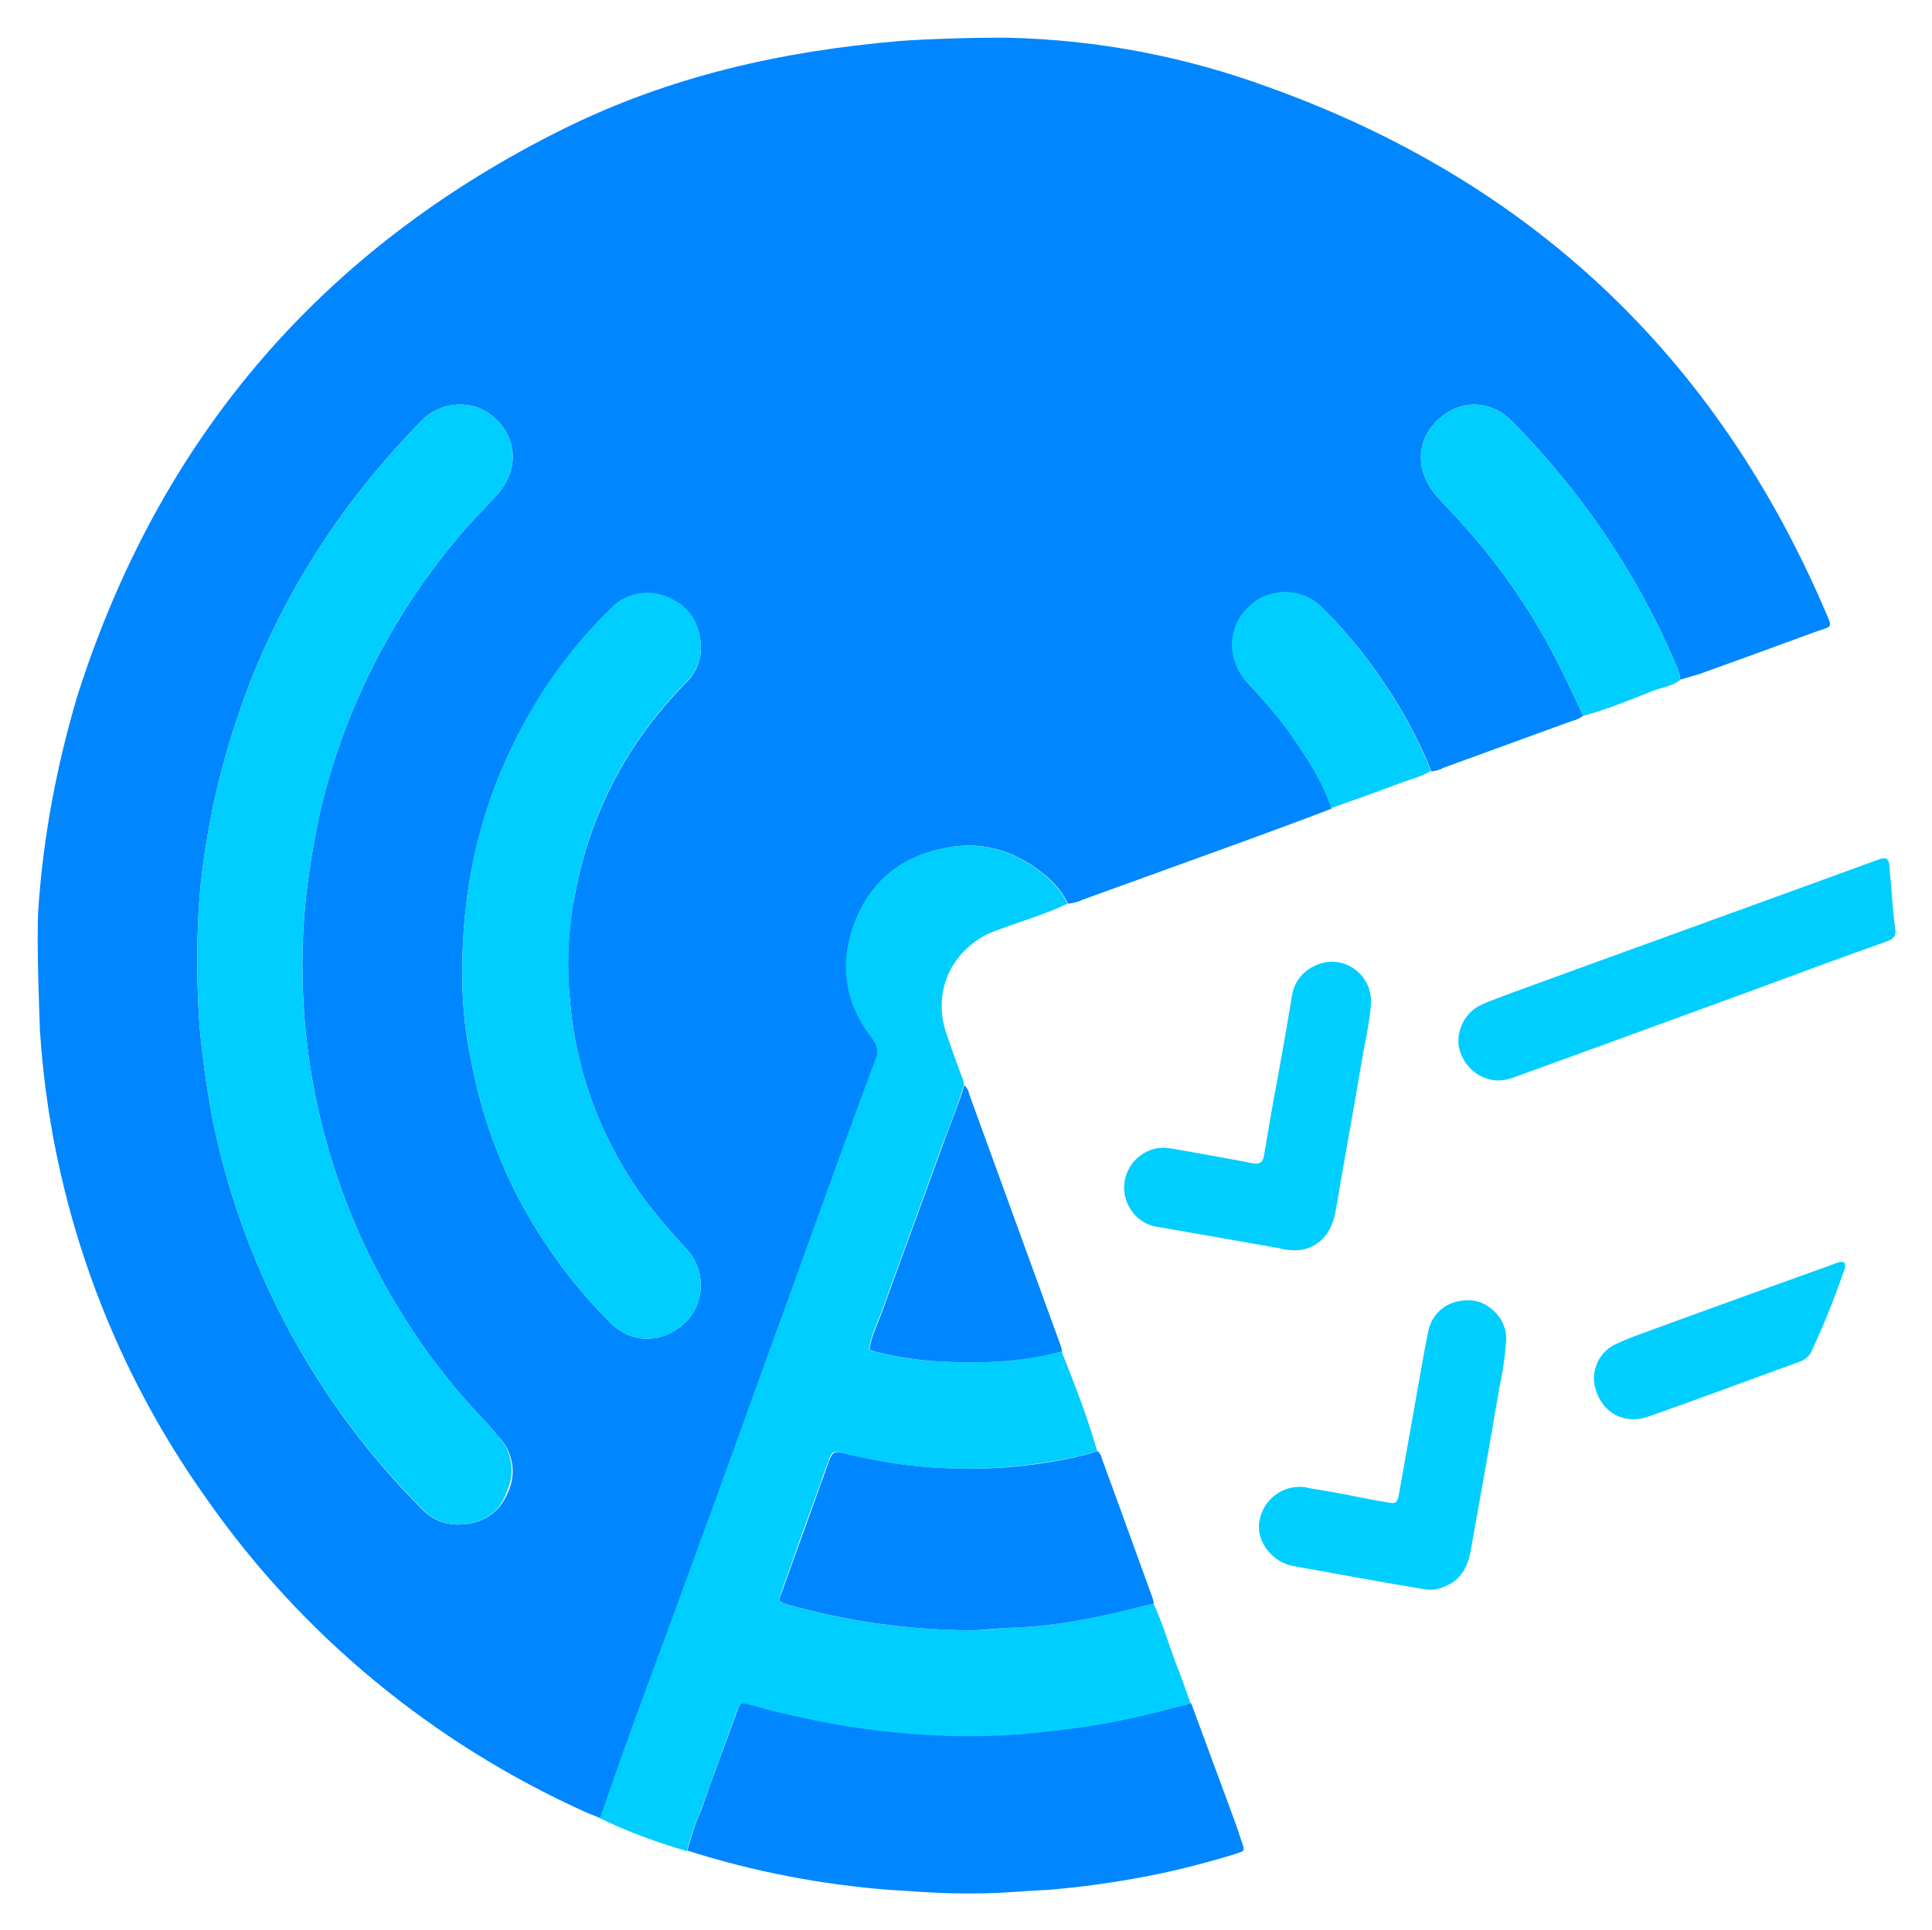
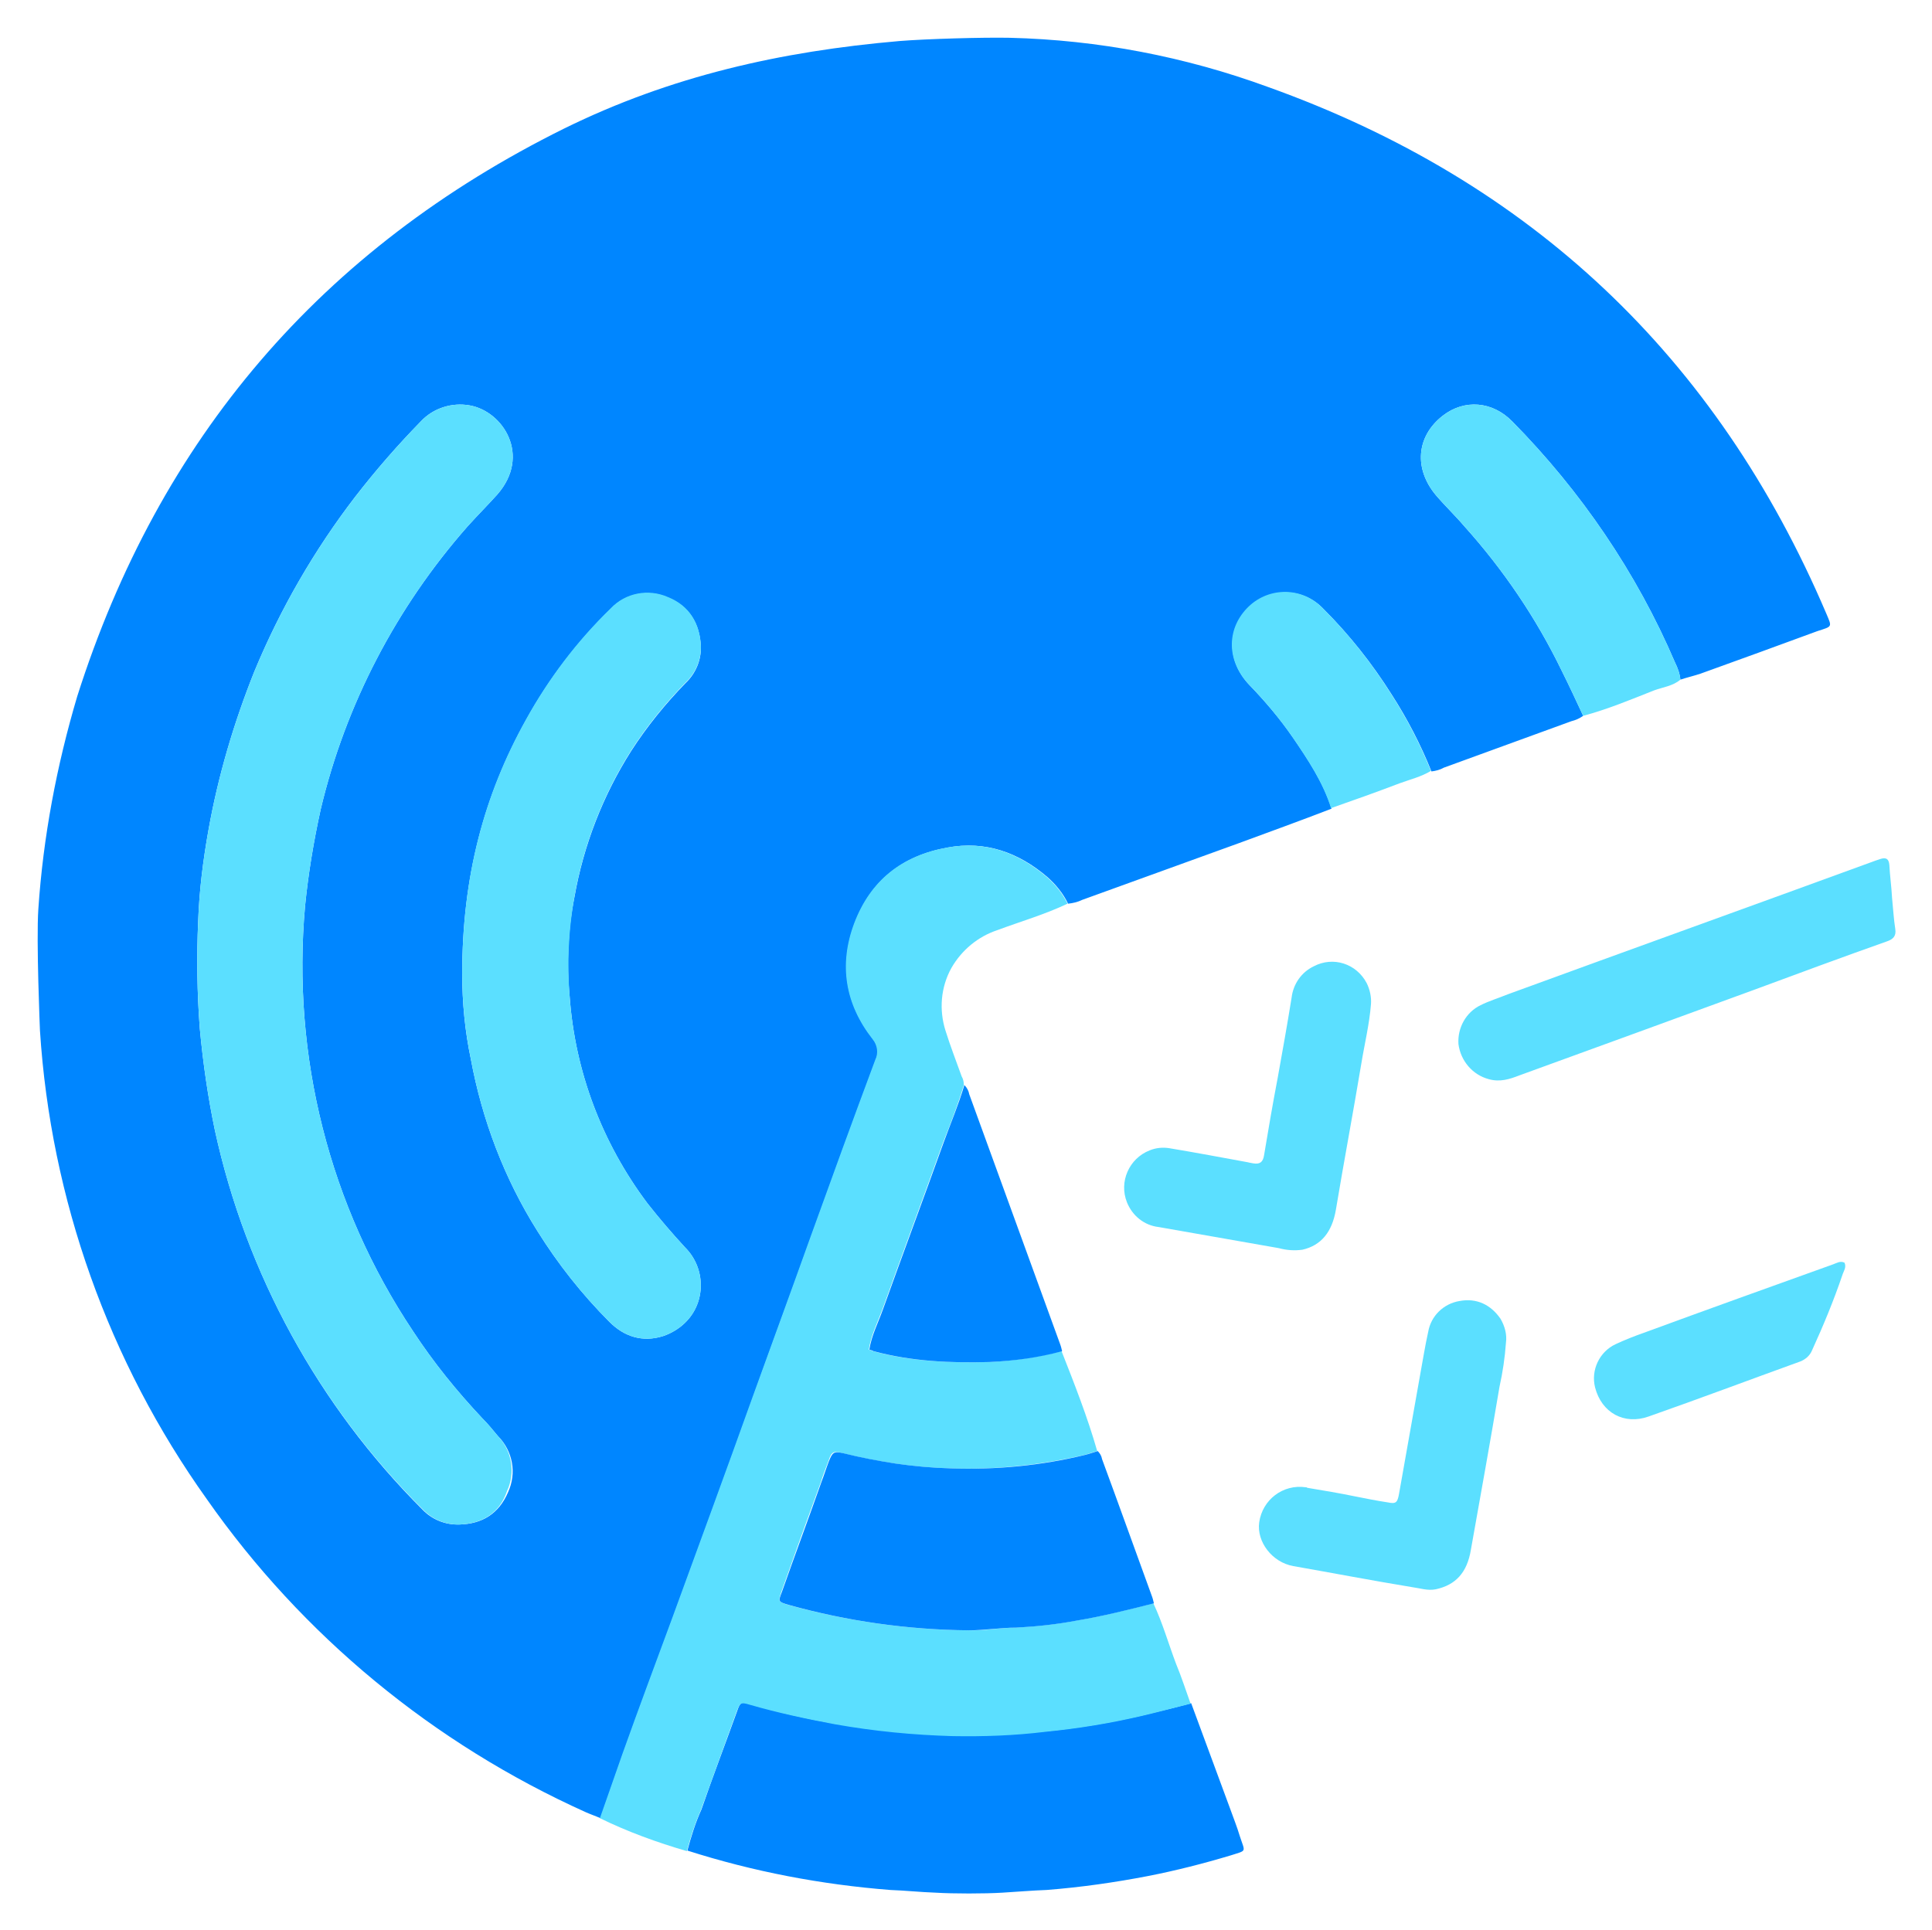
<svg xmlns="http://www.w3.org/2000/svg" version="1.1" id="Layer_1" x="0px" y="0px" viewBox="0 0 357.8 357.5" style="enable-background:new 0 0 357.8 357.5;" xml:space="preserve">
  <style type="text/css">
	.st0{fill:none;}
	.st1{fill:#0086FF;}
- 	.st2{fill:#00CEFF;}
+ 	.st2{fill:#5BDFFF;}
</style>
  <path class="st0" d="M116.9,139c3-4.5,6.4-8.7,10.1-12.6c1.9-1.8,2.9-4.3,2.8-6.8c-0.2-4.1-2-7.5-6.1-9c-3.6-1.6-7.9-0.8-10.6,2.1  c-6.2,6.1-11.5,13-15.7,20.6c-7.8,14.1-11.8,29.2-11.8,47v0c0,5.3,0.5,10.6,1.6,15.8c2.1,11.3,6.3,22.1,12.3,31.8  c3.8,6.1,8.3,11.8,13.4,16.9c2.7,2.7,6.1,3.8,9.9,2.6c5.2-1.6,8.1-7.1,6.6-12.3c-0.5-1.6-1.3-3-2.5-4.1c-2.5-2.6-4.9-5.3-7-8.2  c-8.4-11.1-13.4-24.4-14.4-38.3c-0.5-6.2-0.2-12.4,0.9-18.6C108.1,156.4,111.7,147.2,116.9,139L116.9,139z" />
  <path class="st0" d="M89.5,262.8c-4.8-4.9-9.1-10.3-12.8-16.1c-15.5-23.2-22.5-51-20-78.8c0.6-6,1.5-12,2.9-17.9  c4.6-19.4,14-37.4,27.2-52.4c1.8-2,3.7-3.9,5.5-5.9c6.2-7.2,1.1-15.4-5.1-16.5c-3.4-0.7-6.8,0.4-9.1,3c-4.3,4.4-8.3,9-12.1,13.9  c-7.6,9.9-13.9,20.8-18.7,32.4c-3.9,9.5-6.7,19.3-8.5,29.4c-1,5.5-1.7,11.1-1.9,16.8c-0.3,6.6-0.2,13.3,0.3,19.9  c0.5,6.3,1.5,12.6,2.8,18.9c5.9,26.6,19.3,51,38.5,70.2c1.8,1.9,4.3,2.9,6.9,2.8c4.2-0.2,7.3-2,9-6c1.6-3.4,0.9-7.5-1.7-10.2  C91.4,265,90.5,263.9,89.5,262.8z" />
  <path class="st0" d="M89.5,262.8c-4.8-4.9-9.1-10.3-12.8-16.1c-15.5-23.2-22.5-51-20-78.8c0.6-6,1.5-12,2.9-17.9  c4.6-19.4,14-37.4,27.2-52.4c1.8-2,3.7-3.9,5.5-5.9c6.2-7.2,1.1-15.4-5.1-16.5c-3.4-0.7-6.8,0.4-9.1,3c-4.3,4.4-8.3,9-12.1,13.9  c-7.6,9.9-13.9,20.8-18.7,32.4c-3.9,9.5-6.7,19.3-8.5,29.4c-1,5.5-1.7,11.1-1.9,16.8c-0.3,6.6-0.2,13.3,0.3,19.9  c0.5,6.3,1.5,12.6,2.8,18.9c5.9,26.6,19.3,51,38.5,70.2c1.8,1.9,4.3,2.9,6.9,2.8c4.2-0.2,7.3-2,9-6c1.6-3.4,0.9-7.5-1.7-10.2  C91.4,265,90.5,263.9,89.5,262.8z" />
  <path class="st0" d="M116.9,139c3-4.5,6.4-8.7,10.1-12.6c1.9-1.8,2.9-4.3,2.8-6.8c-0.2-4.1-2-7.5-6.1-9c-3.6-1.6-7.9-0.8-10.6,2.1  c-6.2,6.1-11.5,13-15.7,20.6c-7.8,14.1-11.8,29.2-11.8,47v0c0,5.3,0.5,10.6,1.6,15.8c2.1,11.3,6.3,22.1,12.3,31.8  c3.8,6.1,8.3,11.8,13.4,16.9c2.7,2.7,6.1,3.8,9.9,2.6c5.2-1.6,8.1-7.1,6.6-12.3c-0.5-1.6-1.3-3-2.5-4.1c-2.5-2.6-4.9-5.3-7-8.2  c-8.4-11.1-13.4-24.4-14.4-38.3c-0.5-6.2-0.2-12.4,0.9-18.6C108.1,156.4,111.7,147.2,116.9,139L116.9,139z" />
  <path class="st1" d="M338.2,113.6C317.9,66,283.4,33.5,234.8,16.1c-15.3-5.6-31.4-8.7-47.8-9.1c-5-0.1-15.4,0.2-20.4,0.6  c-22,1.9-42.4,6.5-62.1,16.2c-45,22.3-75,57.4-90.2,105.2C10.5,141.8,8,155,7.1,168.4c-0.4,5.9,0.3,22.5,0.3,22.5  c2,31.2,12.7,61.3,30.9,86.8c17.7,25.3,42,45.3,70.2,58c0.9,0.4,1.8,0.7,2.7,1.1c1.4-4,2.8-8,4.2-12c3-8.4,6.1-16.7,9.2-25.1  c5-13.7,10-27.3,14.9-41c3.5-9.8,7.1-19.5,10.6-29.3c4-11.1,8-22.1,12.1-33.1c0.6-1.2,0.4-2.7-0.5-3.8c-5.1-6.5-6.3-13.8-3.4-21.5  c3-7.9,8.8-12.5,17.2-14c7-1.3,13.1,0.9,18.4,5.4c1.6,1.4,3,3.1,3.9,5c0.9-0.1,1.8-0.3,2.6-0.7c9.7-3.5,19.3-7,29-10.5  c5.7-2.1,11.5-4.2,17.2-6.4c-1.5-4.8-4.3-9-7.1-13.1c-2.4-3.5-5.2-6.8-8.1-9.8c-4.1-4.3-4.2-10.1-0.4-14.1c3.7-3.9,9.8-4.1,13.7-0.4  c0.2,0.2,0.3,0.3,0.5,0.5c4.7,4.7,8.9,10,12.5,15.7c2.9,4.5,5.4,9.3,7.4,14.3c0.8-0.1,1.6-0.3,2.3-0.7c7.9-2.9,15.7-5.7,23.6-8.6  c0.8-0.2,1.5-0.5,2.2-1c-1.3-2.8-2.6-5.6-4-8.4c-4.7-9.7-10.8-18.7-18-26.7c-1.7-2-3.6-3.8-5.3-5.8c-4-4.8-3.7-10.8,1.3-14.7  c4-3.1,9.2-2.7,12.9,1.1c12.7,12.9,23,28,30.1,44.6c0.5,1,0.9,2.1,1,3.2c1.2-0.4,2.5-0.7,3.7-1.1c7.2-2.6,14.4-5.2,21.7-7.9  C339.4,116,339.3,116.2,338.2,113.6L338.2,113.6z M94.1,276.4c-1.7,4-4.8,5.9-9,6c-2.6,0.1-5.1-0.9-6.9-2.8  C59,260.4,45.6,236,39.8,209.4c-1.3-6.2-2.2-12.5-2.8-18.9c-0.5-6.6-0.6-13.2-0.3-19.9c0.2-5.6,0.9-11.2,1.9-16.8  c1.8-10.1,4.7-19.9,8.5-29.4c4.8-11.6,11.1-22.5,18.7-32.4c3.8-4.9,7.8-9.5,12.1-13.9c2.3-2.5,5.8-3.6,9.1-3  c6.2,1.1,11.4,9.3,5.1,16.5c-1.8,2-3.7,3.9-5.5,5.9c-13.2,15-22.6,33-27.2,52.4c-1.3,5.9-2.3,11.9-2.9,17.9  c-2.5,27.8,4.5,55.6,20,78.8c3.8,5.8,8.1,11.1,12.8,16.1c1,1,2,2.2,2.9,3.3C95,268.8,95.7,272.9,94.1,276.4z M105.5,184.6  c1,13.9,6,27.1,14.4,38.3c2.2,2.8,4.6,5.6,7,8.2c3.8,3.8,3.9,10.1,0,13.9c-1.1,1.1-2.6,2-4.1,2.5c-3.8,1.2-7.2,0.1-9.9-2.6  c-5.1-5.1-9.6-10.8-13.4-16.9c-6.1-9.7-10.2-20.5-12.3-31.8c-1.1-5.2-1.6-10.5-1.6-15.8v0c0-17.9,4-33,11.8-47  c4.2-7.6,9.5-14.6,15.7-20.6c2.7-2.9,7-3.7,10.6-2.1c4,1.6,5.9,4.9,6.1,9c0.1,2.6-1,5.1-2.8,6.8c-3.8,3.9-7.2,8.1-10.1,12.6  c-5.2,8.2-8.8,17.4-10.5,27C105.2,172.1,104.9,178.4,105.5,184.6L105.5,184.6z M164.9,350.1c-12.8-1-25.4-3.4-37.6-7.3  c0.7-2.6,1.5-5.2,2.6-7.6c2.1-6.1,4.4-12.1,6.6-18.2c0.6-1.7,0.7-1.8,2.5-1.3c5.2,1.5,10.4,2.7,15.7,3.6c7.2,1.2,14.5,2,21.9,2.2  c5.7,0.1,11.4-0.2,17.1-0.8c6.1-0.6,12.1-1.6,18.1-3c2.9-0.7,5.9-1.4,8.8-2.2c2.4,6.5,4.8,13,7.2,19.5c0.6,1.7,1.3,3.4,1.8,5.1  c1,3.1,1.4,2.6-1.7,3.6c-5,1.5-10.1,2.8-15.2,3.8c-6.2,1.2-12.5,2.1-18.9,2.6c-2.7,0.1-4.9,0.3-8.2,0.5c-3.2,0.2-9.1,0.2-12.3,0  C170.4,350.5,167.7,350.2,164.9,350.1L164.9,350.1z" />
  <path class="st2" d="M220.5,315.6c-2.9,0.7-5.8,1.5-8.8,2.2c-5.9,1.4-12,2.4-18.1,3c-5.7,0.7-11.4,0.9-17.1,0.8  c-7.3-0.2-14.6-0.9-21.9-2.2c-5.3-1-10.5-2.1-15.7-3.6c-1.7-0.5-1.8-0.5-2.5,1.3c-2.2,6.1-4.4,12.1-6.6,18.2c-1.1,2.5-1.9,5-2.6,7.6  c-5.5-1.6-11-3.6-16.1-6.1c1.4-4,2.8-8,4.2-12c3-8.4,6.1-16.7,9.2-25.1c5-13.7,10-27.3,14.9-41c3.5-9.7,7.1-19.5,10.6-29.3  c4-11.1,8-22.1,12.1-33.1c0.6-1.2,0.4-2.7-0.5-3.8c-5.1-6.5-6.3-13.8-3.4-21.5c3-7.9,8.8-12.5,17.2-14c7-1.3,13.1,0.9,18.4,5.4  c1.6,1.4,3,3.1,3.9,5c-4.2,2-8.7,3.3-13,4.9c-3.6,1.2-6.6,3.7-8.5,7c-2,3.6-2.3,7.8-1.1,11.6c0.9,2.9,2,5.7,3,8.5  c0.3,0.5,0.4,1.1,0.4,1.6c-1.1,3.7-2.5,7.2-3.9,10.8c-3.7,10.3-7.5,20.5-11.2,30.8c-0.9,2.4-2.1,4.8-2.5,7.4  c0.3,0.1,0.5,0.2,0.8,0.3c7,1.9,14.2,2.2,21.4,2c4.6-0.2,9.1-0.9,13.5-2c2.4,6.1,4.8,12.2,6.6,18.5c-0.8,0.2-1.5,0.5-2.3,0.7  c-8.2,1.9-16.6,2.8-25,2.5c-3.4-0.1-6.8-0.4-10.2-0.9c-3.2-0.5-6.4-1.1-9.6-1.9c-1.8-0.5-2.1-0.3-2.7,1.5c-0.5,1.3-1,2.6-1.4,3.9  c-2.5,6.8-4.9,13.5-7.3,20.3c-0.6,1.8-0.6,1.8,1.3,2.4c10.9,3,22.1,4.6,33.3,4.7c3,0.1,5.9-0.5,8.8-0.5c3.7-0.2,7.5-0.6,11.2-1.3  c4.8-0.8,9.6-2,14.3-3.2c1.7,3.6,2.8,7.5,4.2,11.2C218.8,310.6,219.6,313.1,220.5,315.6L220.5,315.6z" />
  <path class="st1" d="M213.7,297c-4.7,1.2-9.5,2.4-14.3,3.2c-3.7,0.7-7.4,1.1-11.2,1.3c-2.9,0-5.8,0.5-8.8,0.5  c-11.3-0.1-22.5-1.7-33.3-4.7c-2-0.6-2-0.6-1.3-2.4c2.4-6.8,4.9-13.5,7.3-20.3c0.5-1.3,0.9-2.6,1.4-3.9c0.7-1.7,0.9-1.9,2.7-1.5  c3.2,0.8,6.4,1.4,9.6,1.9c3.4,0.5,6.8,0.8,10.2,0.9c8.4,0.3,16.8-0.5,25-2.5c0.8-0.2,1.6-0.5,2.3-0.7c0.4,0.4,0.7,0.9,0.8,1.5  c3.1,8.4,6.1,16.8,9.2,25.3C213.5,296.1,213.6,296.6,213.7,297L213.7,297z" />
  <path class="st2" d="M351,172.1c0.2,1.3-0.4,1.9-1.6,2.3c-8.2,2.9-16.3,5.9-24.4,8.9c-14.5,5.3-29,10.6-43.6,15.9  c-1.8,0.7-3.6,1.3-5.7,0.7c-3-0.8-5.2-3.4-5.6-6.5c-0.2-3,1.4-5.9,4.1-7.2c1.6-0.8,3.3-1.3,5-2c22.7-8.3,45.5-16.5,68.2-24.8  c0.3-0.1,0.6-0.2,0.9-0.3c1-0.3,1.5,0,1.6,1.1c0.1,2,0.4,4.1,0.5,6.1C350.6,168.2,350.7,170.2,351,172.1z M293.2,132.6  c-1.3-2.8-2.6-5.6-4-8.4c-4.7-9.7-10.8-18.7-18-26.7c-1.7-2-3.6-3.8-5.3-5.8c-4-4.8-3.7-10.8,1.3-14.7c4-3.1,9.2-2.7,12.9,1.1  c12.7,12.9,23,28,30.1,44.6c0.5,1,0.9,2.1,1,3.2c-1.4,1.2-3.3,1.4-4.9,2C302,129.6,297.7,131.4,293.2,132.6L293.2,132.6z M253.9,186  c-0.3,3.8-1.2,7.4-1.8,11.1c-1.5,9-3.2,18-4.7,27c-0.7,4.1-2.7,6.6-6.2,7.4c-1.5,0.2-2.9,0.1-4.4-0.3c-7.4-1.3-14.8-2.6-22.2-3.9  c-2.7-0.3-4.9-2.1-5.9-4.6c-1.5-3.8,0.4-8.1,4.2-9.6c1.2-0.5,2.5-0.6,3.7-0.4c4.8,0.8,9.6,1.7,14.5,2.6c0.3,0.1,0.6,0.1,1,0.2  c1.2,0.2,1.8-0.2,2-1.5c0.8-4.8,1.6-9.5,2.5-14.2c0.9-5,1.8-10,2.6-15c0.3-2.5,1.8-4.7,4.1-5.8c3.6-1.9,7.9-0.5,9.8,3.1  C253.7,183.3,254,184.7,253.9,186L253.9,186z M278.9,248.7c-0.2,2.8-0.6,5.5-1.2,8.2c-1.7,10.1-3.5,20.1-5.3,30.2  c-0.7,4.2-2.8,6.5-6.5,7.3c-1.5,0.3-2.9-0.2-4.4-0.4c-7.3-1.2-14.6-2.6-22-3.9c-3.9-0.7-6.8-4.5-6.3-8.1c0.6-4.2,4.4-7.1,8.6-6.5  c0.1,0,0.2,0,0.3,0.1c3,0.5,6,1,8.9,1.6c2,0.4,4,0.8,6,1.1c1.5,0.3,1.8,0.1,2.1-1.6c1.3-7.3,2.6-14.6,3.9-22c0.5-2.7,0.9-5.3,1.5-8  c0.5-2.9,2.8-5.2,5.8-5.7c3.2-0.6,5.8,0.7,7.6,3.3C278.7,245.7,279.1,247.2,278.9,248.7L278.9,248.7z" />
  <path class="st1" d="M196.7,250.3c-4.4,1.2-8.9,1.8-13.5,2c-7.2,0.2-14.3-0.1-21.4-2c-0.2-0.1-0.4-0.2-0.8-0.3  c0.4-2.6,1.6-4.9,2.5-7.4c3.7-10.3,7.5-20.5,11.2-30.8c1.3-3.6,2.8-7.1,3.9-10.8c0.5,0.5,0.8,1.1,0.9,1.7  c5.6,15.4,11.2,30.8,16.8,46.2C196.5,249.4,196.6,249.9,196.7,250.3L196.7,250.3z" />
  <path class="st2" d="M246.5,149.7c-1.5-4.8-4.3-9-7.1-13.1c-2.4-3.5-5.2-6.8-8.1-9.8c-4.1-4.3-4.2-10.1-0.4-14.1  c3.7-3.9,9.8-4.1,13.7-0.4c0.2,0.2,0.3,0.3,0.5,0.5c4.7,4.7,8.9,10,12.5,15.7c2.9,4.5,5.4,9.3,7.4,14.3c-1.8,1.1-3.9,1.6-5.8,2.3  C255,146.7,250.8,148.2,246.5,149.7L246.5,149.7z M341.6,233.9c0.4,0.9-0.2,1.6-0.4,2.3c-1.6,4.7-3.5,9.3-5.6,13.9  c-0.4,1-1.2,1.7-2.2,2.1c-9.4,3.4-18.7,6.9-28.1,10.2c-4.5,1.6-8.7-0.7-9.9-5.4c-0.8-3.2,0.8-6.6,3.8-8c1.7-0.8,3.5-1.5,5.2-2.1  c11.7-4.3,23.4-8.5,35.1-12.7C340.1,234,340.8,233.5,341.6,233.9L341.6,233.9z M85.2,282.4c-2.6,0.1-5.1-0.9-6.9-2.8  C59,260.4,45.6,236,39.8,209.4c-1.3-6.2-2.2-12.5-2.8-18.9c-0.5-6.6-0.6-13.2-0.3-19.9c0.2-5.6,0.9-11.2,1.9-16.8  c1.8-10.1,4.7-19.9,8.5-29.4c4.8-11.6,11.1-22.5,18.7-32.4c3.8-4.9,7.8-9.5,12.1-13.9c2.3-2.5,5.8-3.6,9.1-3  c6.2,1.1,11.4,9.3,5.1,16.5c-1.8,2-3.7,3.9-5.5,5.9c-13.2,15-22.6,33-27.2,52.4c-1.3,5.9-2.3,11.9-2.9,17.9  c-2.5,27.8,4.5,55.6,20,78.8c3.8,5.8,8.1,11.1,12.8,16.1c1,1,2,2.2,2.9,3.3c2.6,2.7,3.3,6.8,1.7,10.2  C92.5,280.3,89.4,282.2,85.2,282.4L85.2,282.4z" />
  <path class="st2" d="M85.6,180.3c0-17.9,4-33,11.8-47c4.2-7.6,9.5-14.6,15.7-20.6c2.7-2.9,7-3.7,10.6-2.1c4,1.6,5.9,4.9,6.1,9  c0.1,2.6-1,5.1-2.8,6.8c-3.8,3.9-7.2,8.1-10.1,12.6c-5.2,8.2-8.8,17.4-10.5,27c-1.1,6.1-1.4,12.4-0.9,18.6c1,13.9,6,27.1,14.4,38.3  c2.2,2.8,4.6,5.6,7,8.2c3.8,3.8,3.9,10.1,0,13.9c-1.1,1.1-2.6,2-4.1,2.5c-3.8,1.2-7.2,0.1-9.9-2.6c-5.1-5.1-9.6-10.8-13.4-16.9  c-6.1-9.7-10.2-20.5-12.3-31.8C86.1,190.9,85.6,185.6,85.6,180.3L85.6,180.3z" />
</svg>
